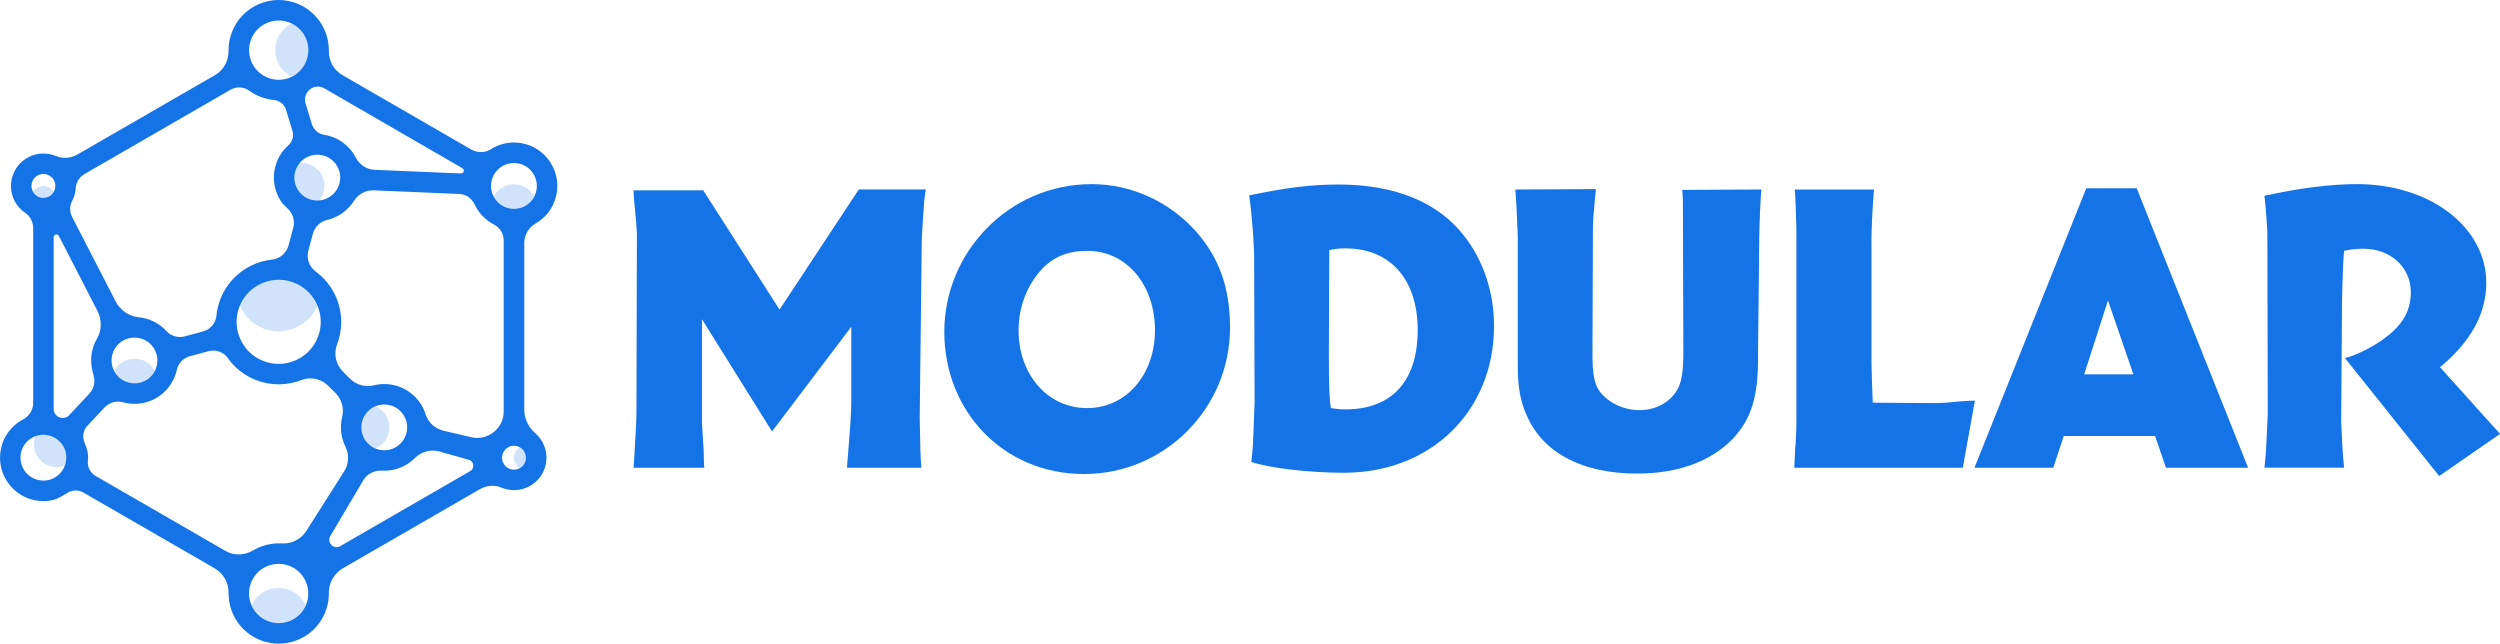
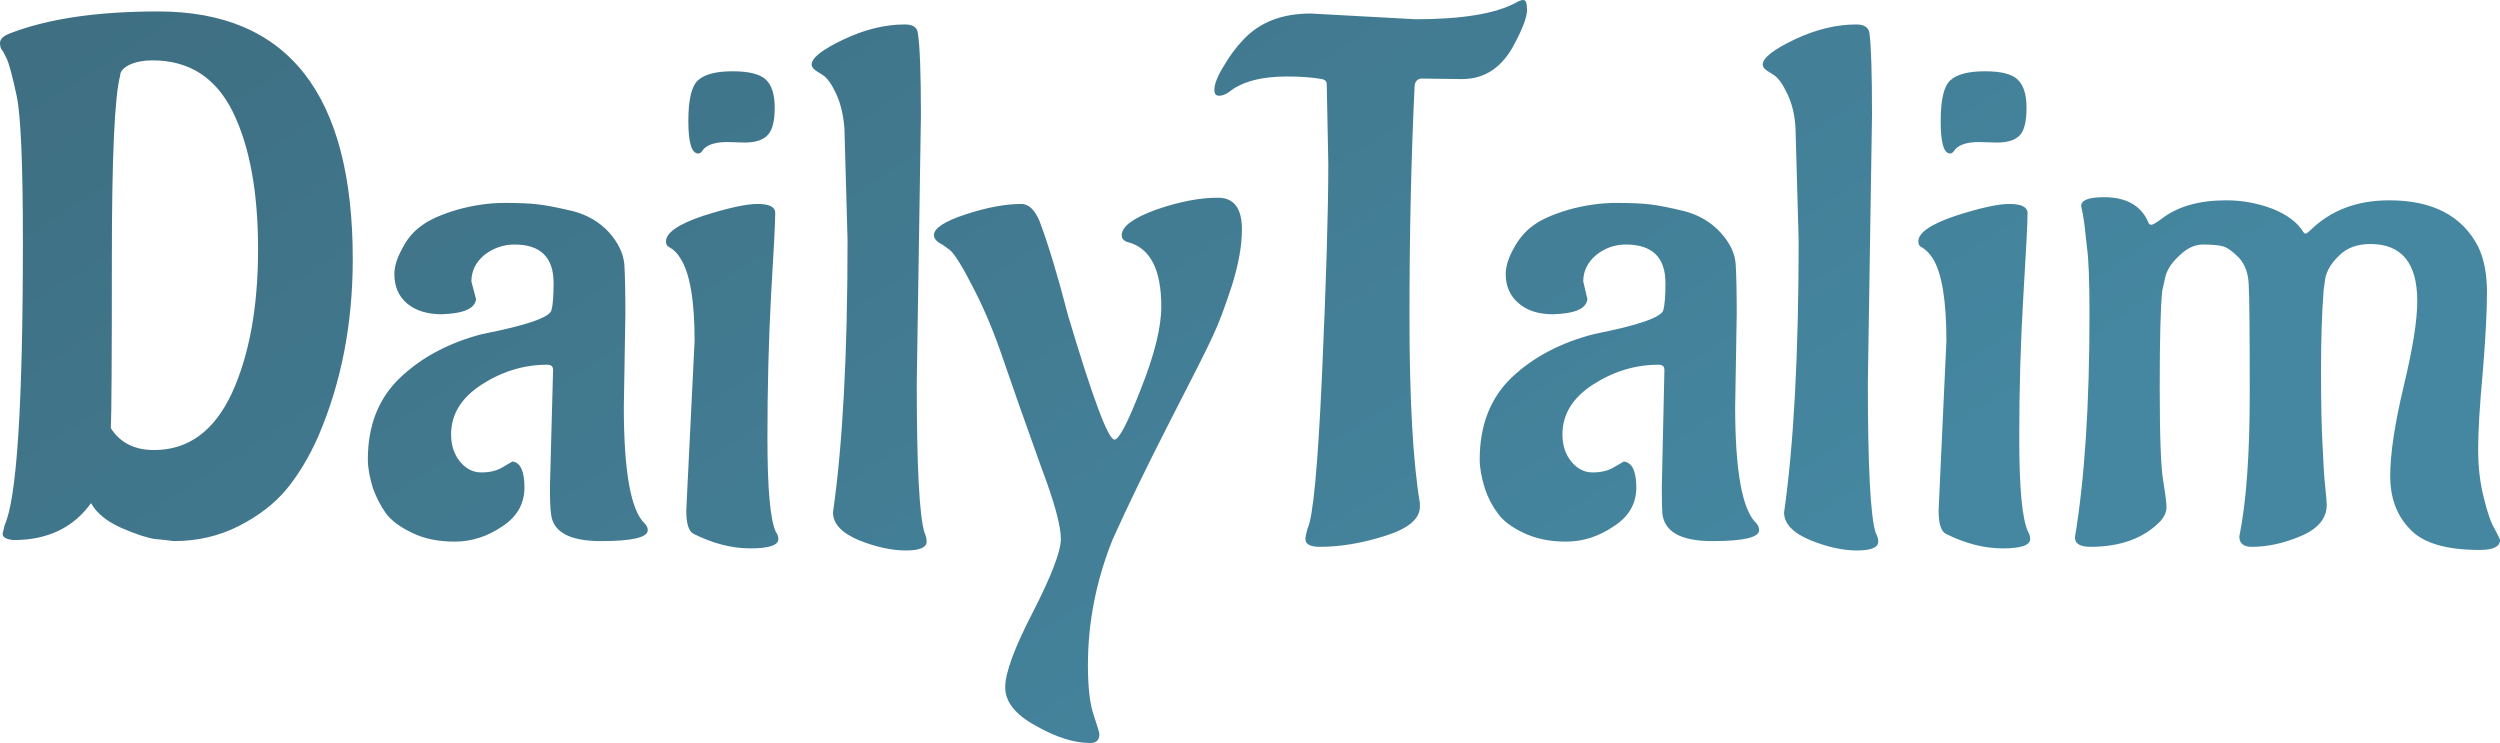
- <svg xmlns="http://www.w3.org/2000/svg" id="Layer_1" viewBox="0 0 840.43 216.37">
-   <defs>
-     <style>.cls-1{fill:#1473e6;}.cls-2{opacity:.2;}</style>
+ <svg xmlns="http://www.w3.org/2000/svg" data-v-423bf9ae="" viewBox="0 0 201.891 60" class="font">
+   <defs data-v-423bf9ae="">
+     <linearGradient data-v-423bf9ae="" gradientTransform="rotate(25)" id="dcf78956-9ecc-4a73-a9a8-99ef09e61d22" x1="0%" y1="0%" x2="100%" y2="0%">
+       <stop data-v-423bf9ae="" offset="0%" style="stop-color: rgb(62, 110, 129); stop-opacity: 1;" />
+       <stop data-v-423bf9ae="" offset="100%" style="stop-color: rgb(69, 135, 161); stop-opacity: 1;" />
+     </linearGradient>
  </defs>
-   <g id="V4">
-     <g>
-       <g class="cls-2">
-         <path class="cls-1" d="M128.04,137.7c-.57-.47-1.2-.84-1.86-1.11-.66,.28-1.29,.64-1.87,1.11-3.78,3.1-3.78,8.85,0,11.95,.57,.47,1.2,.84,1.87,1.11,.66-.28,1.29-.64,1.87-1.11,3.78-3.1,3.78-8.85,0-11.95Z" />
-         <path class="cls-1" d="M39.93,122.66c-.48,.43-.89,.93-1.23,1.48-.12,.19-.22,.39-.32,.58,.02,.03,.03,.06,.05,.09,1.89,3.53,6.31,5.03,9.96,3.37,1.65-.75,2.89-2,3.65-3.47-2.28-4.35-8.17-5.63-12.1-2.06Z" />
-         <path class="cls-1" d="M109.08,62.08c-.04-.9-.25-1.79-.61-2.62-.52-1.19-1.29-2.18-2.23-2.95-1.12-.91-2.49-1.49-3.97-1.66-.52-.06-1.03-.06-1.54-.02-.76,.92-1.31,2.01-1.58,3.23-.94,4.35,1.97,8.55,6.3,9.25,.64,.1,1.27,.12,1.89,.07,1.15-1.4,1.83-3.24,1.74-5.3Z" />
-         <path class="cls-1" d="M100.11,95.59c-7.46-3.78-16.34-.32-19.46,7.13,1.26,3.01,3.55,5.59,6.61,7.13,7.46,3.78,16.34,.32,19.46-7.13-1.26-3.01-3.55-5.59-6.61-7.13Z" />
-         <path class="cls-1" d="M171.17,70.03c1.34,.28,2.7,.21,3.97-.21,1.16-.38,2.24-1.04,3.16-1.97,.52-.52,.95-1.13,1.29-1.78-.36-.69-.83-1.34-1.41-1.92-.65-.66-1.43-1.19-2.29-1.56-2.47-1.06-5.16-.82-7.33,.59-1.12,.73-2.01,1.72-2.62,2.88,1.09,2.07,2.98,3.49,5.23,3.96Z" />
-         <path class="cls-1" d="M102.81,12.86c-.95-2.18-2.61-3.9-4.72-4.94-2.33,1.15-4.1,3.12-4.98,5.6-.76,2.13-.77,4.48-.02,6.61,.91,2.6,2.76,4.56,5.01,5.66,4.74-2.34,6.86-8.04,4.71-12.93Z" />
-         <path class="cls-1" d="M15.63,62.64c-.35-.09-.7-.14-1.05-.14-.7,0-1.38,.18-2,.54h0c-.62,.36-1.12,.87-1.47,1.47,.54,.93,1.4,1.59,2.44,1.87,1.18,.32,2.43,.09,3.44-.66,.45-.33,.81-.75,1.08-1.22-.54-.93-1.4-1.59-2.44-1.87Z" />
-         <path class="cls-1" d="M21.37,150.2c-.96-1.73-2.45-2.97-4.2-3.59-.63-.22-1.29-.36-1.98-.42-1.14-.09-2.27,.07-3.31,.47-.07,.18-.13,.36-.18,.55-.72,2.57-.12,5.2,1.55,7.15h0c1.68,1.97,4.2,2.96,6.87,2.64,.58-.07,1.14-.22,1.68-.42,.44-1.17,.6-2.46,.43-3.78-.12-.91-.41-1.8-.85-2.6Z" />
-         <path class="cls-1" d="M98.9,199.11c-1.63-1-3.43-1.47-5.2-1.47-3.77,0-7.43,2.14-9.12,5.92,1.03,2.33,2.9,4.18,5.35,5.19,1.56,.64,3.27,.87,4.94,.66,3.23-.41,5.96-2.26,7.51-5.03,.15-.26,.28-.53,.4-.8-.79-1.8-2.1-3.38-3.88-4.47Z" />
-         <path class="cls-1" d="M176.26,151.86c-.36-.62-.87-1.12-1.47-1.47-.93,.54-1.59,1.4-1.87,2.44-.32,1.19-.09,2.43,.66,3.44,.33,.45,.75,.81,1.22,1.08,.93-.54,1.59-1.4,1.87-2.44,.28-1.04,.14-2.12-.4-3.05Z" />
-       </g>
-       <path class="cls-1" d="M179.99,75.17c.85-.49,1.67-1.07,2.43-1.73,1.91-1.67,3.35-3.83,4.16-6.24,1.45-4.33,.85-8.91-1.59-12.66-2.13-3.27-5.4-5.51-9.21-6.31-2.59-.55-5.16-.37-7.52,.4-1.15,.38-2.25,.89-3.26,1.54-2.01,1.27-4.58,1.25-6.63,.06l-43.28-24.99c-2.88-1.66-4.6-4.77-4.55-8.1,.04-2.49-.47-4.98-1.55-7.32-1.72-3.74-4.77-6.75-8.54-8.39-4.36-1.91-9.2-1.9-13.53,0-4.12,1.81-7.3,5.11-8.93,9.3-.8,2.06-1.19,4.2-1.16,6.35,.04,3.35-1.64,6.49-4.55,8.17L26.07,51.92c-2.21,1.28-4.91,1.51-7.27,.53-.45-.19-.91-.34-1.39-.47-2.81-.75-5.75-.37-8.27,1.09h0c-2.94,1.7-4.91,4.62-5.37,8.06-.24,1.81-.01,3.68,.67,5.38,.84,2.1,2.25,3.83,4.03,5.03,1.71,1.16,2.68,3.13,2.68,5.19v58.76c0,2.31-1.31,4.39-3.35,5.47-1.49,.79-2.86,1.84-4.04,3.14-1.76,1.93-2.97,4.33-3.47,6.9-.88,4.48,.31,8.95,3.22,12.35,1.72,2.01,3.87,3.44,6.2,4.26,2.67,.94,5.57,1.1,8.33,.43,1.16-.28,3.02-1.34,4.56-2.32,1.65-1.05,3.75-1.11,5.45-.13l44.16,25.49c2.93,1.69,4.67,4.84,4.63,8.22-.02,2.07,.34,4.16,1.1,6.18,1.14,3.03,3.14,5.69,5.76,7.6,2.98,2.18,6.45,3.29,9.98,3.29,1.98,0,3.99-.35,5.93-1.07,2.93-1.08,5.52-2.98,7.42-5.46,2.45-3.19,3.57-6.9,3.52-10.53-.05-3.41,1.79-6.58,4.75-8.29l46-26.56c2.23-1.29,4.94-1.52,7.31-.53,.44,.18,.9,.34,1.36,.46,.94,.25,1.89,.38,2.84,.38,2.51,0,4.98-.88,7.03-2.58,1.18-.98,2.14-2.22,2.79-3.6,1.57-3.35,1.4-7.08-.39-10.18-.62-1.08-1.41-2.02-2.32-2.81-2.32-2-3.68-4.9-3.68-7.97v-55.81c0-2.73,1.4-5.3,3.77-6.65ZM104.14,30.08l.05-.04c1.39-1.1,3.31-1.24,4.84-.35l46.42,26.86c.85,.49,.47,1.8-.51,1.76l-28.98-1.22c-2.67-.11-5.07-1.64-6.29-4.02-2.05-3.99-5.91-6.99-10.67-7.75h-.03c-1.96-.32-3.57-1.72-4.14-3.62l-2.12-6.99c-.51-1.69,.06-3.53,1.45-4.62Zm-4.99,27.99c.83-3.83,4.51-6.46,8.4-6.01,1.49,.17,2.85,.75,3.97,1.66,.94,.76,1.71,1.76,2.23,2.95,.36,.82,.57,1.72,.61,2.62,.23,5.06-4.19,8.78-8.91,8.02-4.33-.69-7.25-4.9-6.3-9.25Zm8.22,53.68c-2.3,8.75-12.04,13.13-20.12,9.04-5.88-2.98-8.94-9.78-7.26-16.15,2.3-8.75,12.04-13.13,20.12-9.04,5.88,2.98,8.94,9.78,7.26,16.15ZM84.3,13.52c1.08-3.04,3.51-5.33,6.67-6.25,1.64-.48,3.38-.51,5.04-.11,3.1,.76,5.56,2.84,6.81,5.7,2.2,5.03-.1,10.92-5.13,13.13h0c-5.27,2.31-11.48-.32-13.41-5.86-.74-2.13-.73-4.48,.02-6.61ZM24.23,67.59c.71-1.35,1.13-2.84,1.23-4.37,.13-1.94,1.2-3.7,2.88-4.67l49.15-28.38c1.98-1.14,4.45-1.01,6.3,.32,2.44,1.76,5.32,2.85,8.32,3.13,1.89,.18,3.49,1.47,4.05,3.29l2.15,7.1c.53,1.74-.01,3.62-1.37,4.83-2.41,2.16-4.13,5.12-4.68,8.56-.62,3.88,.35,7.65,2.44,10.64,.32,.47,1.1,1.24,1.96,2.02,1.81,1.65,2.56,4.17,1.92,6.53l-1.58,5.9c-.7,2.61-2.94,4.5-5.63,4.8-7.59,.85-14.45,5.81-17.34,13.42-.68,1.79-1.1,3.62-1.27,5.44-.24,2.54-2.09,4.63-4.55,5.29l-6.17,1.65c-2.21,.59-4.54-.13-6.1-1.81-2.45-2.66-5.79-4.28-9.3-4.63-3.33-.33-6.25-2.38-7.78-5.36l-14.63-28.4c-.86-1.67-.86-3.65,0-5.31Zm24.15,60.6c-3.65,1.65-8.06,.16-9.96-3.37-1.3-2.43-1.24-5.33,.28-7.79,.34-.55,.75-1.05,1.23-1.48,3.94-3.58,9.86-2.29,12.12,2.09,2.01,3.89,.37,8.72-3.67,10.55ZM11.11,64.51c-.54-.93-.68-2.01-.4-3.05,.28-1.04,.94-1.9,1.87-2.44h0c.62-.36,1.31-.54,2-.54,.35,0,.7,.05,1.05,.14,1.18,.32,2.15,1.14,2.65,2.29,.74,1.69,.19,3.73-1.29,4.82-1.01,.74-2.25,.97-3.44,.66-1.04-.28-1.9-.94-2.44-1.87Zm7.13,96.14c-.81,.45-1.71,.74-2.64,.85-2.67,.32-5.19-.67-6.87-2.64h0c-1.67-1.96-2.27-4.58-1.55-7.15,.26-.93,.7-1.8,1.3-2.56,1.66-2.1,4.13-3.17,6.7-2.97,.68,.05,1.35,.19,1.98,.42,1.75,.62,3.24,1.86,4.2,3.59,.45,.8,.74,1.69,.85,2.6,.42,3.25-1.12,6.28-3.98,7.86Zm5.03-21.09c-.84,.9-2.14,1.19-3.29,.74l-.04-.02c-1.15-.45-1.9-1.56-1.9-2.8v-57.74c0-.97,1.31-1.29,1.75-.42l12.94,25.13c1.53,2.96,1.53,6.52-.13,9.4-1.2,2.07-1.87,4.41-1.96,6.81-.05,1.45,.2,3.54,.78,5.38,.69,2.2,.2,4.6-1.38,6.28l-6.77,7.23Zm79.11,64.82c-1.55,2.78-4.28,4.62-7.51,5.03-1.67,.21-3.38-.02-4.94-.66-3.5-1.45-5.84-4.61-6.19-8.42-.12-1.35,.04-2.72,.49-4,1.49-4.31,5.42-6.78,9.47-6.78,1.77,0,3.57,.47,5.2,1.47,4.51,2.77,6.07,8.73,3.48,13.36Zm.57-25.86c-1.79,2.82-4.98,4.36-8.31,4.17-3.36-.18-6.71,.64-9.6,2.36-2.85,1.7-6.38,1.81-9.25,.15l-43.58-25.16c-1.82-1.05-2.91-3.08-2.66-5.16,.27-2.21-.31-4.3-1.11-6.08-.87-1.92-.47-4.17,.96-5.7l5.67-6.05c1.59-1.7,4-2.45,6.25-1.82,3.42,.95,7.19,.67,10.59-1.09,4.02-2.07,6.66-5.77,7.56-9.88,.48-2.21,2.21-3.93,4.39-4.52l6.22-1.67c2.42-.65,5.03,.23,6.48,2.28,2.33,3.29,5.62,5.95,9.67,7.48,5.05,1.92,10.39,1.76,15.06-.06,3.14-1.22,6.7-.43,9.08,1.95l2.4,2.4c2.11,2.11,2.97,5.16,2.26,8.06-.82,3.34-.44,6.91,1.12,10.03,1.33,2.65,1.11,5.81-.48,8.3l-12.71,20Zm55.14-20.16l-43.7,25.23c-2.19,1.27-4.64-1.21-3.35-3.39l11.07-18.72c1.29-2.18,3.7-3.41,6.23-3.26,4.01,.23,8.09-1.18,11.15-4.24l.03-.03c2.15-2.16,5.29-2.99,8.22-2.17,3.12,.87,6.97,1.95,9.89,2.8,1.74,.51,2.02,2.86,.45,3.77Zm-33.77-20.66c2.8-2.29,6.92-2.29,9.72,0,3.78,3.1,3.78,8.85,0,11.95-2.8,2.29-6.92,2.29-9.72,0-3.78-3.1-3.78-8.85,0-11.95Zm41.84,7.39s-.04,.04-.06,.05c-2.1,1.76-4.86,2.49-7.53,1.87l-9.42-2.2c-2.84-.66-5.19-2.73-6.06-5.51-.68-2.17-1.88-4.22-3.6-5.93-3.75-3.75-9.04-5.02-13.84-3.83-2.88,.71-5.93-.17-8.03-2.27l-2.33-2.33c-2.42-2.42-3.19-6.02-1.97-9.21l.02-.05c3.43-9.04,.2-18.99-7.25-24.44-2.17-1.59-3.13-4.35-2.44-6.95l1.51-5.62c.62-2.32,2.44-4.18,4.78-4.72,3.74-.87,7.01-3.19,9.06-6.43,1.44-2.28,3.96-3.64,6.65-3.53l28.74,1.21c2.25,.09,4.21,1.47,5.16,3.51,1.35,2.87,3.62,5.28,6.51,6.77,1.99,1.03,3.26,3.05,3.26,5.29v57.7c0,2.58-1.19,4.99-3.18,6.64Zm10.1,6.77c.54,.93,.68,2.01,.4,3.05-.32,1.18-1.14,2.15-2.28,2.65-1.69,.74-3.73,.2-4.82-1.29-.74-1.01-.97-2.25-.66-3.44,.28-1.04,.94-1.9,1.87-2.44,.62-.36,1.31-.54,2-.54,.35,0,.7,.05,1.05,.14,1.04,.28,1.9,.94,2.44,1.87Zm-1.11-82.03c-1.27,.41-2.63,.49-3.97,.21-2.52-.53-4.59-2.25-5.59-4.74-.36-.89-.54-1.86-.53-2.82,.04-2.67,1.35-5.02,3.51-6.43,2.17-1.41,4.86-1.66,7.33-.59,.85,.37,1.63,.9,2.29,1.56,2.3,2.32,2.92,5.65,1.62,8.65-.36,.82-.86,1.57-1.49,2.2-.92,.93-2,1.59-3.16,1.97Z" />
-     </g>
-     <g id="name">
-       <g>
-         <path class="cls-1" d="M311.28,63.72c-.42,1.68-.56,2.1-1.4,16.4l-.7,60.57c.14,8.55,.28,14.02,.56,16.55h-24.96v-.84c1.26-15,1.4-18.65,1.4-21.73v-24.82l-26.64,35.19-23.56-37.72v34.91l.56,8.97,.14,5.47,.14,.56h-23.84c.14-1.26,.14-1.96,.42-6.73,.42-6.45,.56-9.25,.56-13.18l.14-56.65c.14-2.38-.28-6.73-.84-12.2-.14-2.38-.28-3.22-.28-4.49h23.42l25.66,40.1,26.64-40.38h22.57Z" />
-         <path class="cls-1" d="M402,77.74c7.85,8.83,11.5,19.07,11.5,32.39,0,27.2-22.01,49.22-49.08,49.22s-46.97-21.03-46.97-47.81,21.73-49.64,49.5-49.64c13.32,0,25.94,5.75,35.05,15.84Zm-54.26,15.84c-3.5,5.05-5.33,11.22-5.33,17.39,0,15,9.82,26.22,23,26.22s22.86-11.22,22.86-26.22-9.39-26.64-22.71-26.64c-7.85,0-13.32,2.8-17.81,9.25Z" />
-         <path class="cls-1" d="M421.62,88.82c.14-4.77-.56-15-1.68-23.14,12.76-2.66,20.89-3.65,30.15-3.65,18.93,0,33.51,6.03,42.2,17.39,6.45,8.27,9.96,18.93,9.96,30.15,0,28.6-21.17,49.36-50.48,49.36-11.5,0-24.96-1.54-31.13-3.65,.56-4.07,.56-4.63,1.12-20.19l-.14-46.27Zm25.1,30.01c0,10.94,.14,15,.7,18.37,1.82,.28,3.08,.42,4.91,.42,15.56,0,24.26-9.53,24.26-26.64s-9.25-27.48-24.26-27.48c-2.1,0-3.5,.14-5.47,.56v.56l-.14,34.21Z" />
-         <path class="cls-1" d="M592.12,63.72c-.28,2.52-.7,12.62-.7,15.98l-.42,39.12v.7c.14,13.74-2.24,21.17-8.27,27.76-7.29,7.71-18.51,11.92-32.25,11.92-18.37,0-31.41-6.73-37.02-19.07-2.38-5.05-3.22-9.96-3.22-17.11v-43.47c-.56-13.74-.7-14.16-.84-15.84l27.06-.14v.56c-.28,2.1-.42,4.07-.56,6.03-.42,3.51-.42,5.75-.42,8.55l-.14,40.94c0,6.03,.7,9.67,2.52,12.06,2.94,3.79,8.13,6.17,13.32,6.17,5.75,0,10.8-2.94,13.04-7.57,1.12-2.24,1.68-5.89,1.68-11.64l-.14-44.45c0-7.01,0-8.55-.28-10.38l26.64-.14Z" />
-         <path class="cls-1" d="M629.98,63.72c-.42,4.35-.98,15.14-.84,18.65v39.82c0,2.1,.28,8.55,.42,13.18l21.31,.14c1.26,0,4.07-.14,7.85-.56,2.38-.14,3.65-.28,5.19-.28l-4.07,22.57h-56.65c.28-5.05,.28-7.43,.42-7.57,.28-5.33,.28-6.03,.28-7.29V76.48l-.28-8.27c-.14-3.08-.14-3.65-.28-4.49h26.64Z" />
-         <path class="cls-1" d="M755.75,157.24h-27.62l-3.65-10.66h-30.71l-3.51,10.66h-26.5l37.58-93.94h16.97l37.44,93.94Zm-55.1-31.41h16.54l-8.55-24.82-7.99,24.82Z" />
-         <path class="cls-1" d="M762.2,77.74c-.42-7.15-.84-11.22-.98-11.92,12.06-2.66,22.57-3.93,31.13-3.93,24.54,0,43.47,14.44,43.47,33.23,0,10.24-5.19,19.77-15.56,28.32l20.19,22.43-20.47,14.16-31.69-39.68c3.08-.7,6.87-2.52,10.38-4.63,8.27-5.19,11.78-10.38,11.78-17.53,0-8.41-6.87-14.58-15.98-14.58-1.96,0-3.65,.14-6.45,.7-.28,2.38-.56,9.39-.7,17.25l-.28,39.96c.42,10.1,.56,11.36,.98,15.7h-26.78c.56-5.33,.56-5.47,1.12-18.09l-.14-60.43v-.98Z" />
-       </g>
-     </g>
+   <g data-v-423bf9ae="" id="ef9b90ca-a044-4bde-899b-f58733f3070a" fill="url(#dcf78956-9ecc-4a73-a9a8-99ef09e61d22)" transform="matrix(4.201681,0,0,4.201681,-1.806721,-10.2521)">
+     <path d="M3.36 3.60L3.36 3.60Q3.11 3.60 2.93 3.68Q2.74 3.77 2.74 3.89L2.74 3.89Q2.58 4.48 2.58 7.40Q2.58 10.32 2.56 10.67L2.56 10.67Q2.83 11.09 3.39 11.09L3.39 11.09Q4.38 11.09 4.89 9.99Q5.39 8.89 5.39 7.23Q5.39 5.57 4.90 4.58Q4.41 3.60 3.36 3.60ZM0.69 12.82L0.69 12.82Q0.48 12.80 0.48 12.70L0.48 12.70L0.52 12.53Q0.87 11.77 0.87 7.08L0.87 7.08Q0.87 4.84 0.75 4.28Q0.63 3.72 0.56 3.57L0.56 3.57L0.49 3.43Q0.43 3.37 0.43 3.27Q0.43 3.16 0.60 3.09L0.60 3.09Q1.69 2.66 3.47 2.66L3.47 2.66Q7.21 2.66 7.21 7.42L7.21 7.42Q7.21 9.28 6.55 10.82L6.55 10.82Q6.29 11.41 5.94 11.84Q5.59 12.26 5.02 12.55Q4.45 12.84 3.77 12.84L3.77 12.84Q3.63 12.82 3.41 12.80Q3.19 12.77 2.77 12.59Q2.34 12.40 2.18 12.11L2.18 12.11Q1.67 12.82 0.69 12.82ZM12.45 8.47L12.45 8.47L12.42 10.26Q12.42 12.12 12.82 12.50L12.82 12.50Q12.88 12.56 12.88 12.63L12.88 12.63Q12.88 12.84 11.98 12.84Q11.07 12.84 11.02 12.31L11.02 12.31Q11.00 12.18 11.00 11.79L11.00 11.79L11.06 9.55Q11.06 9.45 10.95 9.45L10.95 9.45Q10.28 9.45 9.69 9.83Q9.10 10.21 9.10 10.79L9.10 10.79Q9.10 11.10 9.27 11.31Q9.44 11.52 9.68 11.52Q9.93 11.52 10.09 11.42Q10.25 11.33 10.28 11.31L10.28 11.31Q10.51 11.34 10.51 11.81Q10.51 12.28 10.08 12.56Q9.65 12.85 9.17 12.85Q8.69 12.85 8.35 12.68Q8.01 12.52 7.85 12.31Q7.70 12.10 7.60 11.83L7.60 11.83Q7.50 11.51 7.50 11.27L7.50 11.27Q7.50 10.29 8.12 9.70Q8.74 9.11 9.70 8.86L9.70 8.86Q10.98 8.61 11.03 8.40L11.03 8.40Q11.07 8.25 11.07 7.88L11.07 7.88Q11.07 7.14 10.32 7.14L10.32 7.14Q10.00 7.14 9.74 7.34Q9.49 7.55 9.49 7.85L9.49 7.85L9.58 8.19Q9.55 8.43 9.07 8.47L9.07 8.47L8.92 8.48Q8.50 8.48 8.25 8.27Q8.01 8.06 8.01 7.71L8.01 7.71Q8.01 7.49 8.16 7.22Q8.30 6.94 8.53 6.78Q8.75 6.61 9.22 6.47Q9.69 6.34 10.12 6.34Q10.56 6.34 10.79 6.37Q11.03 6.40 11.45 6.50Q11.86 6.61 12.13 6.90Q12.40 7.20 12.43 7.52Q12.45 7.85 12.45 8.47ZM14.74 5.18L14.74 5.18L14.41 5.17Q14.03 5.17 13.92 5.35L13.92 5.35Q13.89 5.39 13.85 5.39L13.85 5.39Q13.66 5.39 13.66 4.77Q13.66 4.14 13.85 3.98Q14.04 3.81 14.51 3.81Q14.98 3.81 15.15 3.97Q15.32 4.13 15.32 4.51Q15.32 4.89 15.19 5.03Q15.06 5.18 14.74 5.18ZM13.62 12.25L13.62 12.25L13.78 8.99Q13.78 7.83 13.51 7.41L13.51 7.41Q13.43 7.27 13.31 7.20L13.31 7.20Q13.23 7.17 13.23 7.08L13.23 7.08Q13.23 6.83 13.94 6.59Q14.66 6.36 14.99 6.36Q15.32 6.36 15.33 6.52L15.33 6.52Q15.33 6.80 15.25 8.11Q15.18 9.42 15.18 10.86Q15.18 12.31 15.34 12.66L15.34 12.66Q15.39 12.73 15.39 12.80L15.39 12.80Q15.39 12.98 14.85 12.98Q14.32 12.98 13.76 12.70L13.76 12.70Q13.62 12.63 13.62 12.25ZM18.13 4.66L18.13 4.66L18.05 9.80Q18.05 12.21 18.20 12.68L18.20 12.68Q18.24 12.77 18.24 12.85L18.24 12.85Q18.24 13.02 17.84 13.02Q17.43 13.02 16.93 12.82Q16.44 12.61 16.44 12.29L16.44 12.29Q16.72 10.33 16.72 7.06L16.72 7.06L16.66 4.91Q16.63 4.52 16.50 4.24Q16.37 3.96 16.24 3.88L16.24 3.88L16.13 3.81Q16.03 3.75 16.03 3.68L16.03 3.68Q16.03 3.49 16.64 3.20Q17.25 2.91 17.82 2.91L17.82 2.91Q18.05 2.91 18.07 3.07L18.07 3.07Q18.13 3.43 18.13 4.66ZM21.56 16.55L21.56 16.55Q21.56 16.72 21.39 16.72L21.39 16.72L21.38 16.72Q20.92 16.72 20.34 16.39Q19.75 16.07 19.75 15.65Q19.75 15.23 20.29 14.19Q20.82 13.15 20.82 12.80L20.82 12.80Q20.82 12.42 20.45 11.44L20.45 11.44Q19.99 10.16 19.72 9.37Q19.45 8.57 19.13 7.96Q18.82 7.35 18.68 7.24L18.68 7.24L18.54 7.14Q18.38 7.06 18.38 6.96L18.38 6.96Q18.38 6.76 18.99 6.56Q19.60 6.36 20.06 6.36L20.06 6.36Q20.27 6.36 20.41 6.69L20.41 6.69Q20.66 7.35 20.96 8.51L20.96 8.51Q21.67 10.89 21.85 10.89L21.85 10.89Q21.98 10.89 22.36 9.91Q22.75 8.93 22.75 8.33L22.75 8.33Q22.75 7.28 22.13 7.10L22.13 7.10Q21.99 7.07 21.99 6.96L21.99 6.96Q21.99 6.71 22.65 6.47Q23.31 6.24 23.84 6.24L23.84 6.24Q24.30 6.24 24.30 6.85L24.30 6.85Q24.30 7.31 24.11 7.92Q23.91 8.54 23.74 8.90Q23.58 9.25 22.91 10.55Q22.25 11.84 21.81 12.82L21.81 12.82Q21.34 14 21.34 15.22L21.34 15.22Q21.34 15.86 21.45 16.18Q21.56 16.51 21.56 16.55ZM25.62 2.70L25.62 2.70L27.64 2.81Q28.98 2.81 29.57 2.49L29.57 2.49Q29.65 2.44 29.71 2.44Q29.78 2.44 29.78 2.63Q29.78 2.83 29.54 3.28L29.54 3.28Q29.19 3.96 28.53 3.96L28.53 3.96L27.76 3.95Q27.65 3.95 27.62 4.07L27.62 4.07Q27.52 6.13 27.52 8.52Q27.52 10.91 27.72 12.11L27.72 12.11L27.72 12.18Q27.72 12.53 27.05 12.74Q26.39 12.95 25.80 12.95L25.80 12.95Q25.52 12.95 25.52 12.80L25.52 12.80Q25.52 12.75 25.56 12.60L25.56 12.60Q25.72 12.29 25.84 9.62Q25.96 6.94 25.96 5.59L25.96 5.59L25.93 4.06Q25.93 3.98 25.84 3.96L25.84 3.96Q25.55 3.91 25.17 3.91L25.17 3.91Q24.42 3.91 24.05 4.21L24.05 4.21Q23.95 4.28 23.86 4.28Q23.77 4.28 23.77 4.17L23.77 4.17Q23.77 4.00 23.95 3.71Q24.12 3.42 24.32 3.21L24.32 3.21Q24.79 2.70 25.62 2.70ZM33.81 8.47L33.81 8.47L33.78 10.26Q33.78 12.12 34.19 12.50L34.19 12.50Q34.24 12.56 34.24 12.63L34.24 12.63Q34.24 12.84 33.34 12.84Q32.44 12.84 32.38 12.31L32.38 12.31Q32.37 12.18 32.37 11.79L32.37 11.79L32.42 9.55Q32.42 9.45 32.31 9.45L32.31 9.45Q31.64 9.45 31.05 9.83Q30.46 10.21 30.46 10.79L30.46 10.79Q30.46 11.10 30.63 11.31Q30.80 11.52 31.04 11.52Q31.29 11.52 31.45 11.42Q31.61 11.33 31.64 11.31L31.64 11.31Q31.88 11.34 31.88 11.81Q31.88 12.28 31.44 12.56Q31.01 12.85 30.53 12.85Q30.06 12.85 29.71 12.68Q29.37 12.52 29.22 12.31Q29.06 12.10 28.97 11.83L28.97 11.83Q28.87 11.51 28.87 11.27L28.87 11.27Q28.87 10.29 29.48 9.70Q30.10 9.11 31.07 8.86L31.07 8.86Q32.34 8.61 32.40 8.40L32.40 8.40Q32.44 8.25 32.44 7.88L32.44 7.88Q32.44 7.14 31.68 7.14L31.68 7.14Q31.36 7.14 31.11 7.34Q30.86 7.55 30.86 7.85L30.86 7.85L30.94 8.19Q30.91 8.43 30.44 8.47L30.44 8.47L30.28 8.48Q29.86 8.48 29.62 8.27Q29.37 8.06 29.37 7.71L29.37 7.71Q29.37 7.49 29.52 7.22Q29.67 6.94 29.89 6.78Q30.11 6.61 30.58 6.47Q31.05 6.34 31.49 6.34Q31.92 6.34 32.16 6.37Q32.40 6.40 32.81 6.50Q33.22 6.61 33.49 6.90Q33.77 7.20 33.79 7.52Q33.81 7.85 33.81 8.47ZM36.41 4.66L36.41 4.66L36.33 9.80Q36.33 12.21 36.48 12.68L36.48 12.68Q36.53 12.77 36.53 12.85L36.53 12.85Q36.53 13.02 36.12 13.02Q35.71 13.02 35.22 12.82Q34.72 12.61 34.72 12.29L34.72 12.29Q35.00 10.33 35.00 7.06L35.00 7.06L34.94 4.91Q34.92 4.52 34.78 4.24Q34.65 3.96 34.52 3.88L34.52 3.88L34.41 3.81Q34.31 3.75 34.31 3.68L34.31 3.68Q34.31 3.49 34.92 3.20Q35.53 2.91 36.11 2.91L36.11 2.91Q36.33 2.91 36.36 3.07L36.36 3.07Q36.41 3.43 36.41 4.66ZM38.81 5.18L38.81 5.18L38.47 5.17Q38.09 5.17 37.98 5.35L37.98 5.35Q37.95 5.39 37.91 5.39L37.91 5.39Q37.73 5.39 37.73 4.77Q37.73 4.14 37.92 3.98Q38.11 3.81 38.58 3.81Q39.05 3.81 39.21 3.97Q39.38 4.13 39.38 4.51Q39.38 4.89 39.26 5.03Q39.13 5.18 38.81 5.18ZM37.69 12.25L37.69 12.25L37.84 8.99Q37.84 7.83 37.58 7.41L37.58 7.41Q37.49 7.27 37.38 7.20L37.38 7.20Q37.30 7.17 37.30 7.08L37.30 7.08Q37.30 6.83 38.01 6.59Q38.72 6.36 39.05 6.36Q39.38 6.36 39.40 6.52L39.40 6.52Q39.40 6.80 39.32 8.11Q39.24 9.42 39.24 10.86Q39.24 12.31 39.41 12.66L39.41 12.66Q39.45 12.73 39.45 12.80L39.45 12.80Q39.45 12.98 38.92 12.98Q38.39 12.98 37.83 12.70L37.83 12.70Q37.69 12.63 37.69 12.25ZM43.47 12.75L43.47 12.75Q43.67 11.77 43.67 10.00Q43.67 8.23 43.65 7.91Q43.64 7.59 43.46 7.39Q43.27 7.20 43.14 7.17Q43.01 7.14 42.77 7.14Q42.53 7.14 42.31 7.36Q42.08 7.57 42.04 7.80L42.04 7.80L41.99 8.02Q41.94 8.44 41.94 9.88Q41.94 11.33 42.01 11.70Q42.07 12.07 42.07 12.19Q42.07 12.32 41.96 12.45L41.96 12.45Q41.48 12.95 40.61 12.95L40.61 12.95Q40.31 12.95 40.31 12.77L40.31 12.77Q40.59 11.09 40.59 8.48L40.59 8.48Q40.59 7.52 40.54 7.18L40.54 7.18L40.49 6.73Q40.47 6.58 40.43 6.40L40.43 6.40Q40.43 6.23 40.87 6.23L40.87 6.23Q41.51 6.23 41.72 6.71L41.72 6.71Q41.73 6.76 41.78 6.76Q41.82 6.76 41.97 6.65L41.97 6.65Q42.43 6.29 43.22 6.29L43.22 6.29Q43.67 6.29 44.10 6.45Q44.53 6.62 44.70 6.90L44.70 6.90Q44.72 6.93 44.74 6.93Q44.77 6.93 44.83 6.87L44.83 6.87Q45.42 6.29 46.35 6.29L46.35 6.29Q47.60 6.29 48.06 7.18L48.06 7.18Q48.23 7.53 48.23 8.06Q48.23 8.60 48.15 9.58Q48.06 10.56 48.06 11.07Q48.06 11.59 48.17 12.01Q48.27 12.43 48.38 12.61Q48.48 12.80 48.48 12.82L48.48 12.82Q48.48 13.01 48.09 13.01L48.09 13.01Q47.12 13.01 46.75 12.61Q46.37 12.22 46.37 11.59Q46.37 10.95 46.63 9.86Q46.89 8.78 46.89 8.23L46.89 8.23Q46.89 7.13 45.99 7.13L45.99 7.13Q45.61 7.13 45.39 7.35Q45.16 7.57 45.12 7.80L45.12 7.80L45.09 8.02Q45.04 8.67 45.04 9.58Q45.04 10.49 45.07 11.00Q45.09 11.51 45.12 11.79Q45.15 12.08 45.15 12.14L45.15 12.14Q45.15 12.53 44.66 12.74Q44.17 12.95 43.71 12.95L43.71 12.95Q43.47 12.95 43.47 12.75Z" />
  </g>
</svg>
